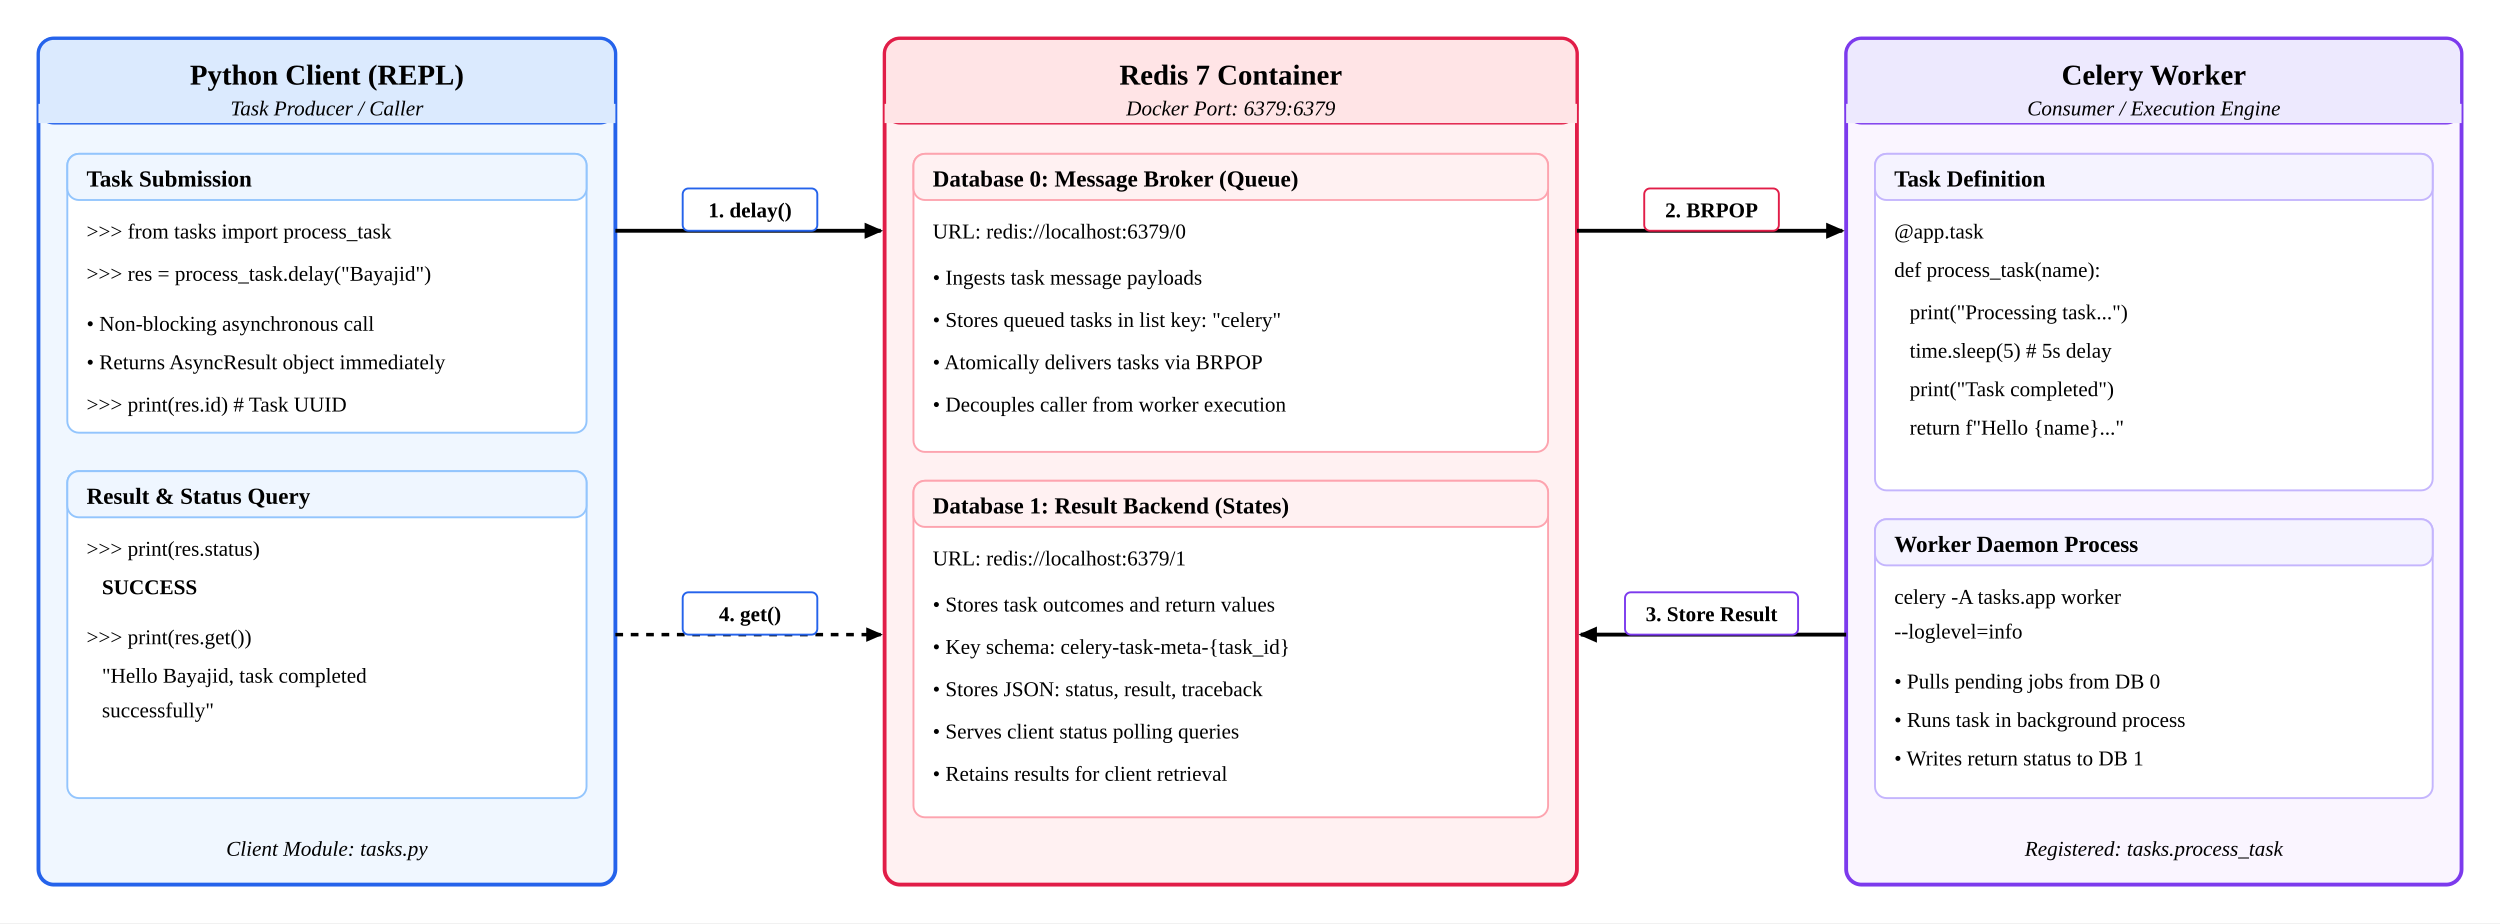
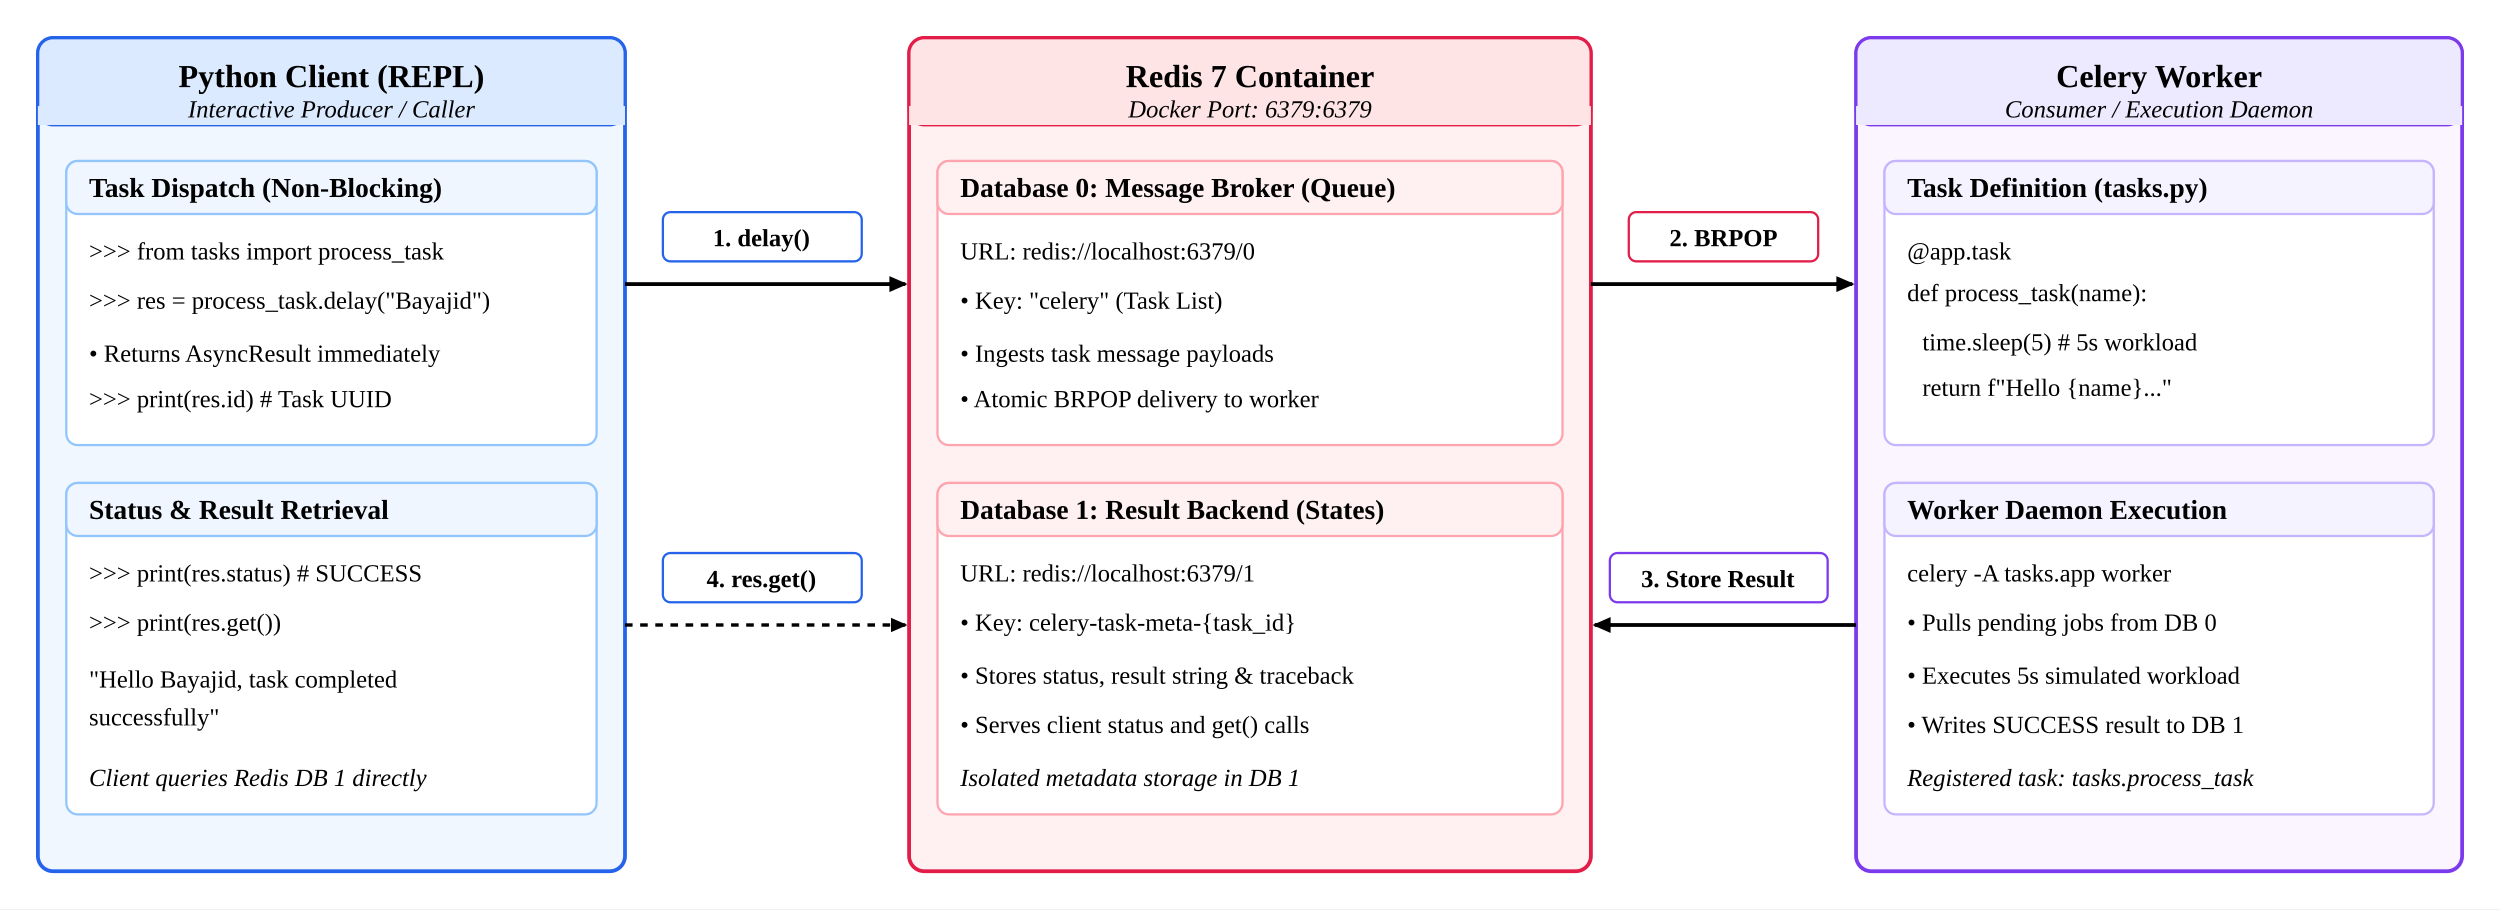
- <svg xmlns="http://www.w3.org/2000/svg" viewBox="0 0 1300 480" width="1300" height="480">
+ <svg xmlns="http://www.w3.org/2000/svg" viewBox="0 0 1320 480" width="1320" height="480">
  <defs>
    <style>
      text {
        font-family: "Times New Roman", Times, "Liberation Serif", serif;
        fill: #000000;
      }
      .title-text {
-         font-size: 15px;
+         font-size: 17px;
        font-weight: bold;
        fill: #000000;
      }
      .subtitle-text {
-         font-size: 11px;
+         font-size: 13px;
        font-style: italic;
        fill: #000000;
      }
      .section-heading {
-         font-size: 12px;
+         font-size: 14.5px;
        font-weight: bold;
        fill: #000000;
      }
      .code-font {
        font-family: "Times New Roman", Times, "Liberation Serif", serif;
-         font-size: 11px;
+         font-size: 13px;
        fill: #000000;
      }
      .body-text {
-         font-size: 11px;
+         font-size: 13px;
        fill: #000000;
      }
      .arrow-label {
-         font-size: 11px;
+         font-size: 13px;
        font-weight: bold;
        fill: #000000;
      }
      .arrow-sub {
-         font-size: 10px;
+         font-size: 12px;
        font-style: italic;
        fill: #000000;
      }
      .flow-step-title {
-         font-size: 12px;
+         font-size: 13.5px;
        font-weight: bold;
        fill: #000000;
      }
      .flow-step-sub {
-         font-size: 11px;
+         font-size: 12px;
        font-style: italic;
        fill: #000000;
      }
    </style>
    <marker id="arr-black" viewBox="0 0 10 10" refX="7" refY="5" markerWidth="6" markerHeight="6" orient="auto-start-reverse">
      <path d="M 0 1.5 L 8 5 L 0 8.5 z" fill="#000000" />
    </marker>
  </defs>
  <rect width="100%" height="100%" fill="#ffffff" />
  <g transform="translate(20, 20)">
-     <rect width="300" height="440" rx="8" fill="#f0f7ff" stroke="#2563eb" stroke-width="2" />
-     <rect width="300" height="44" rx="8" fill="#dbeafe" stroke="#2563eb" stroke-width="1.5" />
-     <rect y="34" width="300" height="10" fill="#dbeafe" />
-     <text x="150" y="24" text-anchor="middle" class="title-text">Python Client (REPL)</text>
-     <text x="150" y="40" text-anchor="middle" class="subtitle-text">Task Producer / Caller</text>
-     <g transform="translate(15, 60)">
-       <rect width="270" height="145" rx="6" fill="#ffffff" stroke="#93c5fd" stroke-width="1" />
-       <rect width="270" height="24" rx="6" fill="#eff6ff" stroke="#93c5fd" stroke-width="1" />
-       <text x="10" y="17" class="section-heading">Task Submission</text>
-       <text x="10" y="44" class="code-font">&gt;&gt;&gt; from tasks import process_task</text>
-       <text x="10" y="66" class="code-font">&gt;&gt;&gt; res = process_task.delay("Bayajid")</text>
-       <text x="10" y="92" class="body-text">• Non-blocking asynchronous call</text>
-       <text x="10" y="112" class="body-text">• Returns AsyncResult object immediately</text>
-       <text x="10" y="134" class="code-font">&gt;&gt;&gt; print(res.id) # Task UUID</text>
+     <rect width="310" height="440" rx="8" fill="#f0f7ff" stroke="#2563eb" stroke-width="2" />
+     <rect width="310" height="46" rx="8" fill="#dbeafe" stroke="#2563eb" stroke-width="1.5" />
+     <rect y="36" width="310" height="10" fill="#dbeafe" />
+     <text x="155" y="26" text-anchor="middle" class="title-text">Python Client (REPL)</text>
+     <text x="155" y="42" text-anchor="middle" class="subtitle-text">Interactive Producer / Caller</text>
+     <g transform="translate(15, 65)">
+       <rect width="280" height="150" rx="6" fill="#ffffff" stroke="#93c5fd" stroke-width="1.2" />
+       <rect width="280" height="28" rx="6" fill="#eff6ff" stroke="#93c5fd" stroke-width="1.2" />
+       <text x="12" y="19" class="section-heading">Task Dispatch (Non-Blocking)</text>
+       <text x="12" y="52" class="code-font">&gt;&gt;&gt; from tasks import process_task</text>
+       <text x="12" y="78" class="code-font">&gt;&gt;&gt; res = process_task.delay("Bayajid")</text>
+       <text x="12" y="106" class="body-text">• Returns AsyncResult immediately</text>
+       <text x="12" y="130" class="code-font">&gt;&gt;&gt; print(res.id) # Task UUID</text>
    </g>
-     <g transform="translate(15, 225)">
-       <rect width="270" height="170" rx="6" fill="#ffffff" stroke="#93c5fd" stroke-width="1" />
-       <rect width="270" height="24" rx="6" fill="#eff6ff" stroke="#93c5fd" stroke-width="1" />
-       <text x="10" y="17" class="section-heading">Result &amp; Status Query</text>
-       <text x="10" y="44" class="code-font">&gt;&gt;&gt; print(res.status)</text>
-       <text x="18" y="64" class="code-font" font-weight="bold">SUCCESS</text>
-       <text x="10" y="90" class="code-font">&gt;&gt;&gt; print(res.get())</text>
-       <text x="18" y="110" class="code-font">"Hello Bayajid, task completed</text>
-       <text x="18" y="128" class="code-font">successfully"</text>
-     </g>
-     <text x="150" y="425" text-anchor="middle" class="subtitle-text">Client Module: tasks.py</text>
-   </g>
-   <g transform="translate(460, 20)">
-     <rect width="360" height="440" rx="8" fill="#fff1f2" stroke="#e11d48" stroke-width="2" />
-     <rect width="360" height="44" rx="8" fill="#ffe4e6" stroke="#e11d48" stroke-width="1.5" />
-     <rect y="34" width="360" height="10" fill="#ffe4e6" />
-     <text x="180" y="24" text-anchor="middle" class="title-text">Redis 7 Container</text>
-     <text x="180" y="40" text-anchor="middle" class="subtitle-text">Docker Port: 6379:6379</text>
-     <g transform="translate(15, 60)">
-       <rect width="330" height="155" rx="6" fill="#ffffff" stroke="#fda4af" stroke-width="1" />
-       <rect width="330" height="24" rx="6" fill="#fff1f2" stroke="#fda4af" stroke-width="1" />
-       <text x="10" y="17" class="section-heading">Database 0: Message Broker (Queue)</text>
-       <text x="10" y="44" class="code-font">URL: redis://localhost:6379/0</text>
-       <text x="10" y="68" class="body-text">• Ingests task message payloads</text>
-       <text x="10" y="90" class="body-text">• Stores queued tasks in list key: "celery"</text>
-       <text x="10" y="112" class="body-text">• Atomically delivers tasks via BRPOP</text>
-       <text x="10" y="134" class="body-text">• Decouples caller from worker execution</text>
-     </g>
-     <g transform="translate(15, 230)">
-       <rect width="330" height="175" rx="6" fill="#ffffff" stroke="#fda4af" stroke-width="1" />
-       <rect width="330" height="24" rx="6" fill="#fff1f2" stroke="#fda4af" stroke-width="1" />
-       <text x="10" y="17" class="section-heading">Database 1: Result Backend (States)</text>
-       <text x="10" y="44" class="code-font">URL: redis://localhost:6379/1</text>
-       <text x="10" y="68" class="body-text">• Stores task outcomes and return values</text>
-       <text x="10" y="90" class="body-text">• Key schema: celery-task-meta-{task_id}</text>
-       <text x="10" y="112" class="body-text">• Stores JSON: status, result, traceback</text>
-       <text x="10" y="134" class="body-text">• Serves client status polling queries</text>
-       <text x="10" y="156" class="body-text">• Retains results for client retrieval</text>
+     <g transform="translate(15, 235)">
+       <rect width="280" height="175" rx="6" fill="#ffffff" stroke="#93c5fd" stroke-width="1.2" />
+       <rect width="280" height="28" rx="6" fill="#eff6ff" stroke="#93c5fd" stroke-width="1.2" />
+       <text x="12" y="19" class="section-heading">Status &amp; Result Retrieval</text>
+       <text x="12" y="52" class="code-font">&gt;&gt;&gt; print(res.status) # SUCCESS</text>
+       <text x="12" y="78" class="code-font">&gt;&gt;&gt; print(res.get())</text>
+       <text x="12" y="108" class="code-font">"Hello Bayajid, task completed</text>
+       <text x="12" y="128" class="code-font">successfully"</text>
+       <text x="12" y="160" class="subtitle-text">Client queries Redis DB 1 directly</text>
    </g>
  </g>
-   <g transform="translate(960, 20)">
+   <g transform="translate(480, 20)">
+     <rect width="360" height="440" rx="8" fill="#fff1f2" stroke="#e11d48" stroke-width="2" />
+     <rect width="360" height="46" rx="8" fill="#ffe4e6" stroke="#e11d48" stroke-width="1.5" />
+     <rect y="36" width="360" height="10" fill="#ffe4e6" />
+     <text x="180" y="26" text-anchor="middle" class="title-text">Redis 7 Container</text>
+     <text x="180" y="42" text-anchor="middle" class="subtitle-text">Docker Port: 6379:6379</text>
+     <g transform="translate(15, 65)">
+       <rect width="330" height="150" rx="6" fill="#ffffff" stroke="#fda4af" stroke-width="1.2" />
+       <rect width="330" height="28" rx="6" fill="#fff1f2" stroke="#fda4af" stroke-width="1.2" />
+       <text x="12" y="19" class="section-heading">Database 0: Message Broker (Queue)</text>
+       <text x="12" y="52" class="code-font">URL: redis://localhost:6379/0</text>
+       <text x="12" y="78" class="code-font">• Key: "celery" (Task List)</text>
+       <text x="12" y="106" class="body-text">• Ingests task message payloads</text>
+       <text x="12" y="130" class="body-text">• Atomic BRPOP delivery to worker</text>
+     </g>
+     <g transform="translate(15, 235)">
+       <rect width="330" height="175" rx="6" fill="#ffffff" stroke="#fda4af" stroke-width="1.2" />
+       <rect width="330" height="28" rx="6" fill="#fff1f2" stroke="#fda4af" stroke-width="1.2" />
+       <text x="12" y="19" class="section-heading">Database 1: Result Backend (States)</text>
+       <text x="12" y="52" class="code-font">URL: redis://localhost:6379/1</text>
+       <text x="12" y="78" class="code-font">• Key: celery-task-meta-{task_id}</text>
+       <text x="12" y="106" class="body-text">• Stores status, result string &amp; traceback</text>
+       <text x="12" y="132" class="body-text">• Serves client status and get() calls</text>
+       <text x="12" y="160" class="subtitle-text">Isolated metadata storage in DB 1</text>
+     </g>
+   </g>
+   <g transform="translate(980, 20)">
    <rect width="320" height="440" rx="8" fill="#faf5ff" stroke="#7c3aed" stroke-width="2" />
-     <rect width="320" height="44" rx="8" fill="#ede9fe" stroke="#7c3aed" stroke-width="1.5" />
-     <rect y="34" width="320" height="10" fill="#ede9fe" />
-     <text x="160" y="24" text-anchor="middle" class="title-text">Celery Worker</text>
-     <text x="160" y="40" text-anchor="middle" class="subtitle-text">Consumer / Execution Engine</text>
-     <g transform="translate(15, 60)">
-       <rect width="290" height="175" rx="6" fill="#ffffff" stroke="#c4b5fd" stroke-width="1" />
-       <rect width="290" height="24" rx="6" fill="#f5f3ff" stroke="#c4b5fd" stroke-width="1" />
-       <text x="10" y="17" class="section-heading">Task Definition</text>
-       <text x="10" y="44" class="code-font">@app.task</text>
-       <text x="10" y="64" class="code-font">def process_task(name):</text>
-       <text x="18" y="86" class="code-font">print("Processing task...")</text>
-       <text x="18" y="106" class="code-font">time.sleep(5) # 5s delay</text>
-       <text x="18" y="126" class="code-font">print("Task completed")</text>
-       <text x="18" y="146" class="code-font">return f"Hello {name}..."</text>
+     <rect width="320" height="46" rx="8" fill="#ede9fe" stroke="#7c3aed" stroke-width="1.5" />
+     <rect y="36" width="320" height="10" fill="#ede9fe" />
+     <text x="160" y="26" text-anchor="middle" class="title-text">Celery Worker</text>
+     <text x="160" y="42" text-anchor="middle" class="subtitle-text">Consumer / Execution Daemon</text>
+     <g transform="translate(15, 65)">
+       <rect width="290" height="150" rx="6" fill="#ffffff" stroke="#c4b5fd" stroke-width="1.2" />
+       <rect width="290" height="28" rx="6" fill="#f5f3ff" stroke="#c4b5fd" stroke-width="1.2" />
+       <text x="12" y="19" class="section-heading">Task Definition (tasks.py)</text>
+       <text x="12" y="52" class="code-font">@app.task</text>
+       <text x="12" y="74" class="code-font">def process_task(name):</text>
+       <text x="20" y="100" class="code-font">time.sleep(5) # 5s workload</text>
+       <text x="20" y="124" class="code-font">return f"Hello {name}..."</text>
    </g>
-     <g transform="translate(15, 250)">
-       <rect width="290" height="145" rx="6" fill="#ffffff" stroke="#c4b5fd" stroke-width="1" />
-       <rect width="290" height="24" rx="6" fill="#f5f3ff" stroke="#c4b5fd" stroke-width="1" />
-       <text x="10" y="17" class="section-heading">Worker Daemon Process</text>
-       <text x="10" y="44" class="code-font">celery -A tasks.app worker</text>
-       <text x="10" y="62" class="code-font">--loglevel=info</text>
-       <text x="10" y="88" class="body-text">• Pulls pending jobs from DB 0</text>
-       <text x="10" y="108" class="body-text">• Runs task in background process</text>
-       <text x="10" y="128" class="body-text">• Writes return status to DB 1</text>
+     <g transform="translate(15, 235)">
+       <rect width="290" height="175" rx="6" fill="#ffffff" stroke="#c4b5fd" stroke-width="1.2" />
+       <rect width="290" height="28" rx="6" fill="#f5f3ff" stroke="#c4b5fd" stroke-width="1.2" />
+       <text x="12" y="19" class="section-heading">Worker Daemon Execution</text>
+       <text x="12" y="52" class="code-font">celery -A tasks.app worker</text>
+       <text x="12" y="78" class="body-text">• Pulls pending jobs from DB 0</text>
+       <text x="12" y="106" class="body-text">• Executes 5s simulated workload</text>
+       <text x="12" y="132" class="body-text">• Writes SUCCESS result to DB 1</text>
+       <text x="12" y="160" class="subtitle-text">Registered task: tasks.process_task</text>
    </g>
-     <text x="160" y="425" text-anchor="middle" class="subtitle-text">Registered: tasks.process_task</text>
  </g>
-   <line x1="320" y1="120" x2="458" y2="120" stroke="#000000" stroke-width="2" marker-end="url(#arr-black)" />
-   <rect x="355" y="98" width="70" height="22" rx="3" fill="#ffffff" stroke="#2563eb" stroke-width="1" />
-   <text x="390" y="113" text-anchor="middle" class="arrow-label">1. delay()</text>
-   <line x1="820" y1="120" x2="958" y2="120" stroke="#000000" stroke-width="2" marker-end="url(#arr-black)" />
-   <rect x="855" y="98" width="70" height="22" rx="3" fill="#ffffff" stroke="#e11d48" stroke-width="1" />
-   <text x="890" y="113" text-anchor="middle" class="arrow-label">2. BRPOP</text>
-   <line x1="960" y1="330" x2="822" y2="330" stroke="#000000" stroke-width="2" marker-end="url(#arr-black)" />
-   <rect x="845" y="308" width="90" height="22" rx="3" fill="#ffffff" stroke="#7c3aed" stroke-width="1" />
-   <text x="890" y="323" text-anchor="middle" class="arrow-label">3. Store Result</text>
-   <line x1="320" y1="330" x2="458" y2="330" stroke="#000000" stroke-width="1.8" stroke-dasharray="4,4" marker-end="url(#arr-black)" />
-   <rect x="355" y="308" width="70" height="22" rx="3" fill="#ffffff" stroke="#2563eb" stroke-width="1" />
-   <text x="390" y="323" text-anchor="middle" class="arrow-label">4. get()</text>
+   <rect x="350" y="112" width="105" height="26" rx="4" fill="#ffffff" stroke="#2563eb" stroke-width="1.2" />
+   <text x="402" y="130" text-anchor="middle" class="arrow-label">1. delay()</text>
+   <line x1="330" y1="150" x2="478" y2="150" stroke="#000000" stroke-width="2" marker-end="url(#arr-black)" />
+   <rect x="860" y="112" width="100" height="26" rx="4" fill="#ffffff" stroke="#e11d48" stroke-width="1.2" />
+   <text x="910" y="130" text-anchor="middle" class="arrow-label">2. BRPOP</text>
+   <line x1="840" y1="150" x2="978" y2="150" stroke="#000000" stroke-width="2" marker-end="url(#arr-black)" />
+   <rect x="850" y="292" width="115" height="26" rx="4" fill="#ffffff" stroke="#7c3aed" stroke-width="1.2" />
+   <text x="907" y="310" text-anchor="middle" class="arrow-label">3. Store Result</text>
+   <line x1="980" y1="330" x2="842" y2="330" stroke="#000000" stroke-width="2" marker-end="url(#arr-black)" />
+   <rect x="350" y="292" width="105" height="26" rx="4" fill="#ffffff" stroke="#2563eb" stroke-width="1.2" />
+   <text x="402" y="310" text-anchor="middle" class="arrow-label">4. res.get()</text>
+   <line x1="330" y1="330" x2="478" y2="330" stroke="#000000" stroke-width="1.8" stroke-dasharray="4,4" marker-end="url(#arr-black)" />
</svg>
